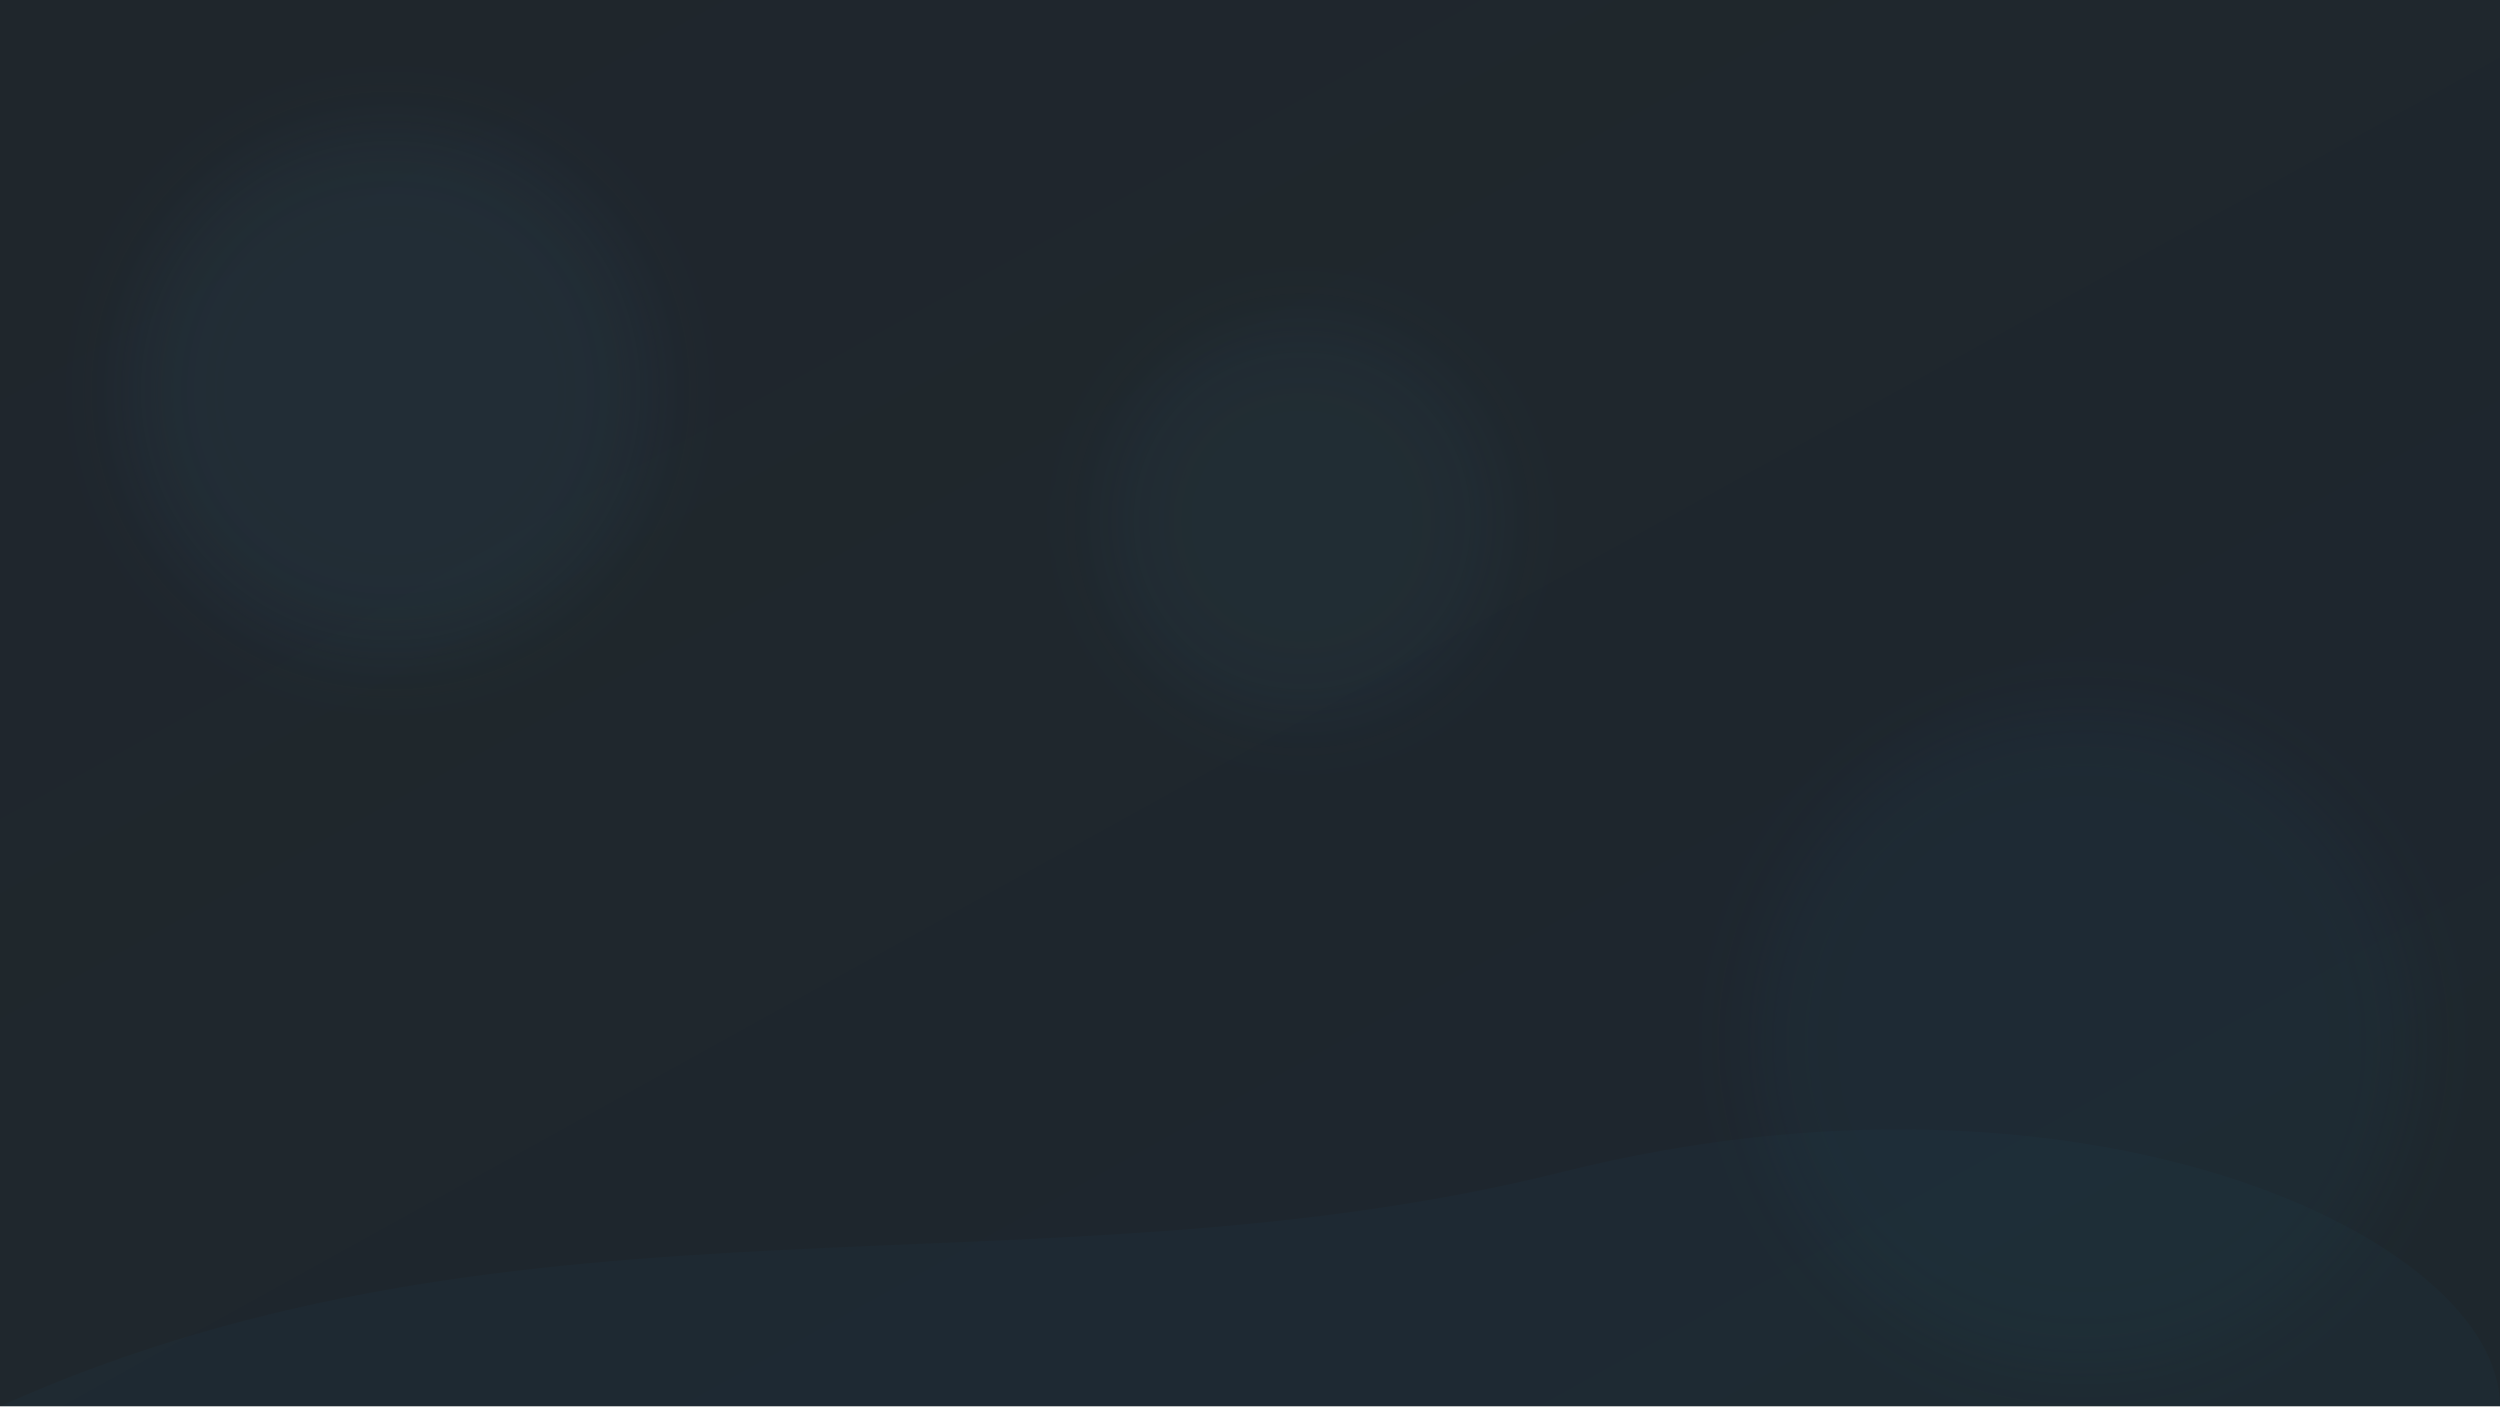
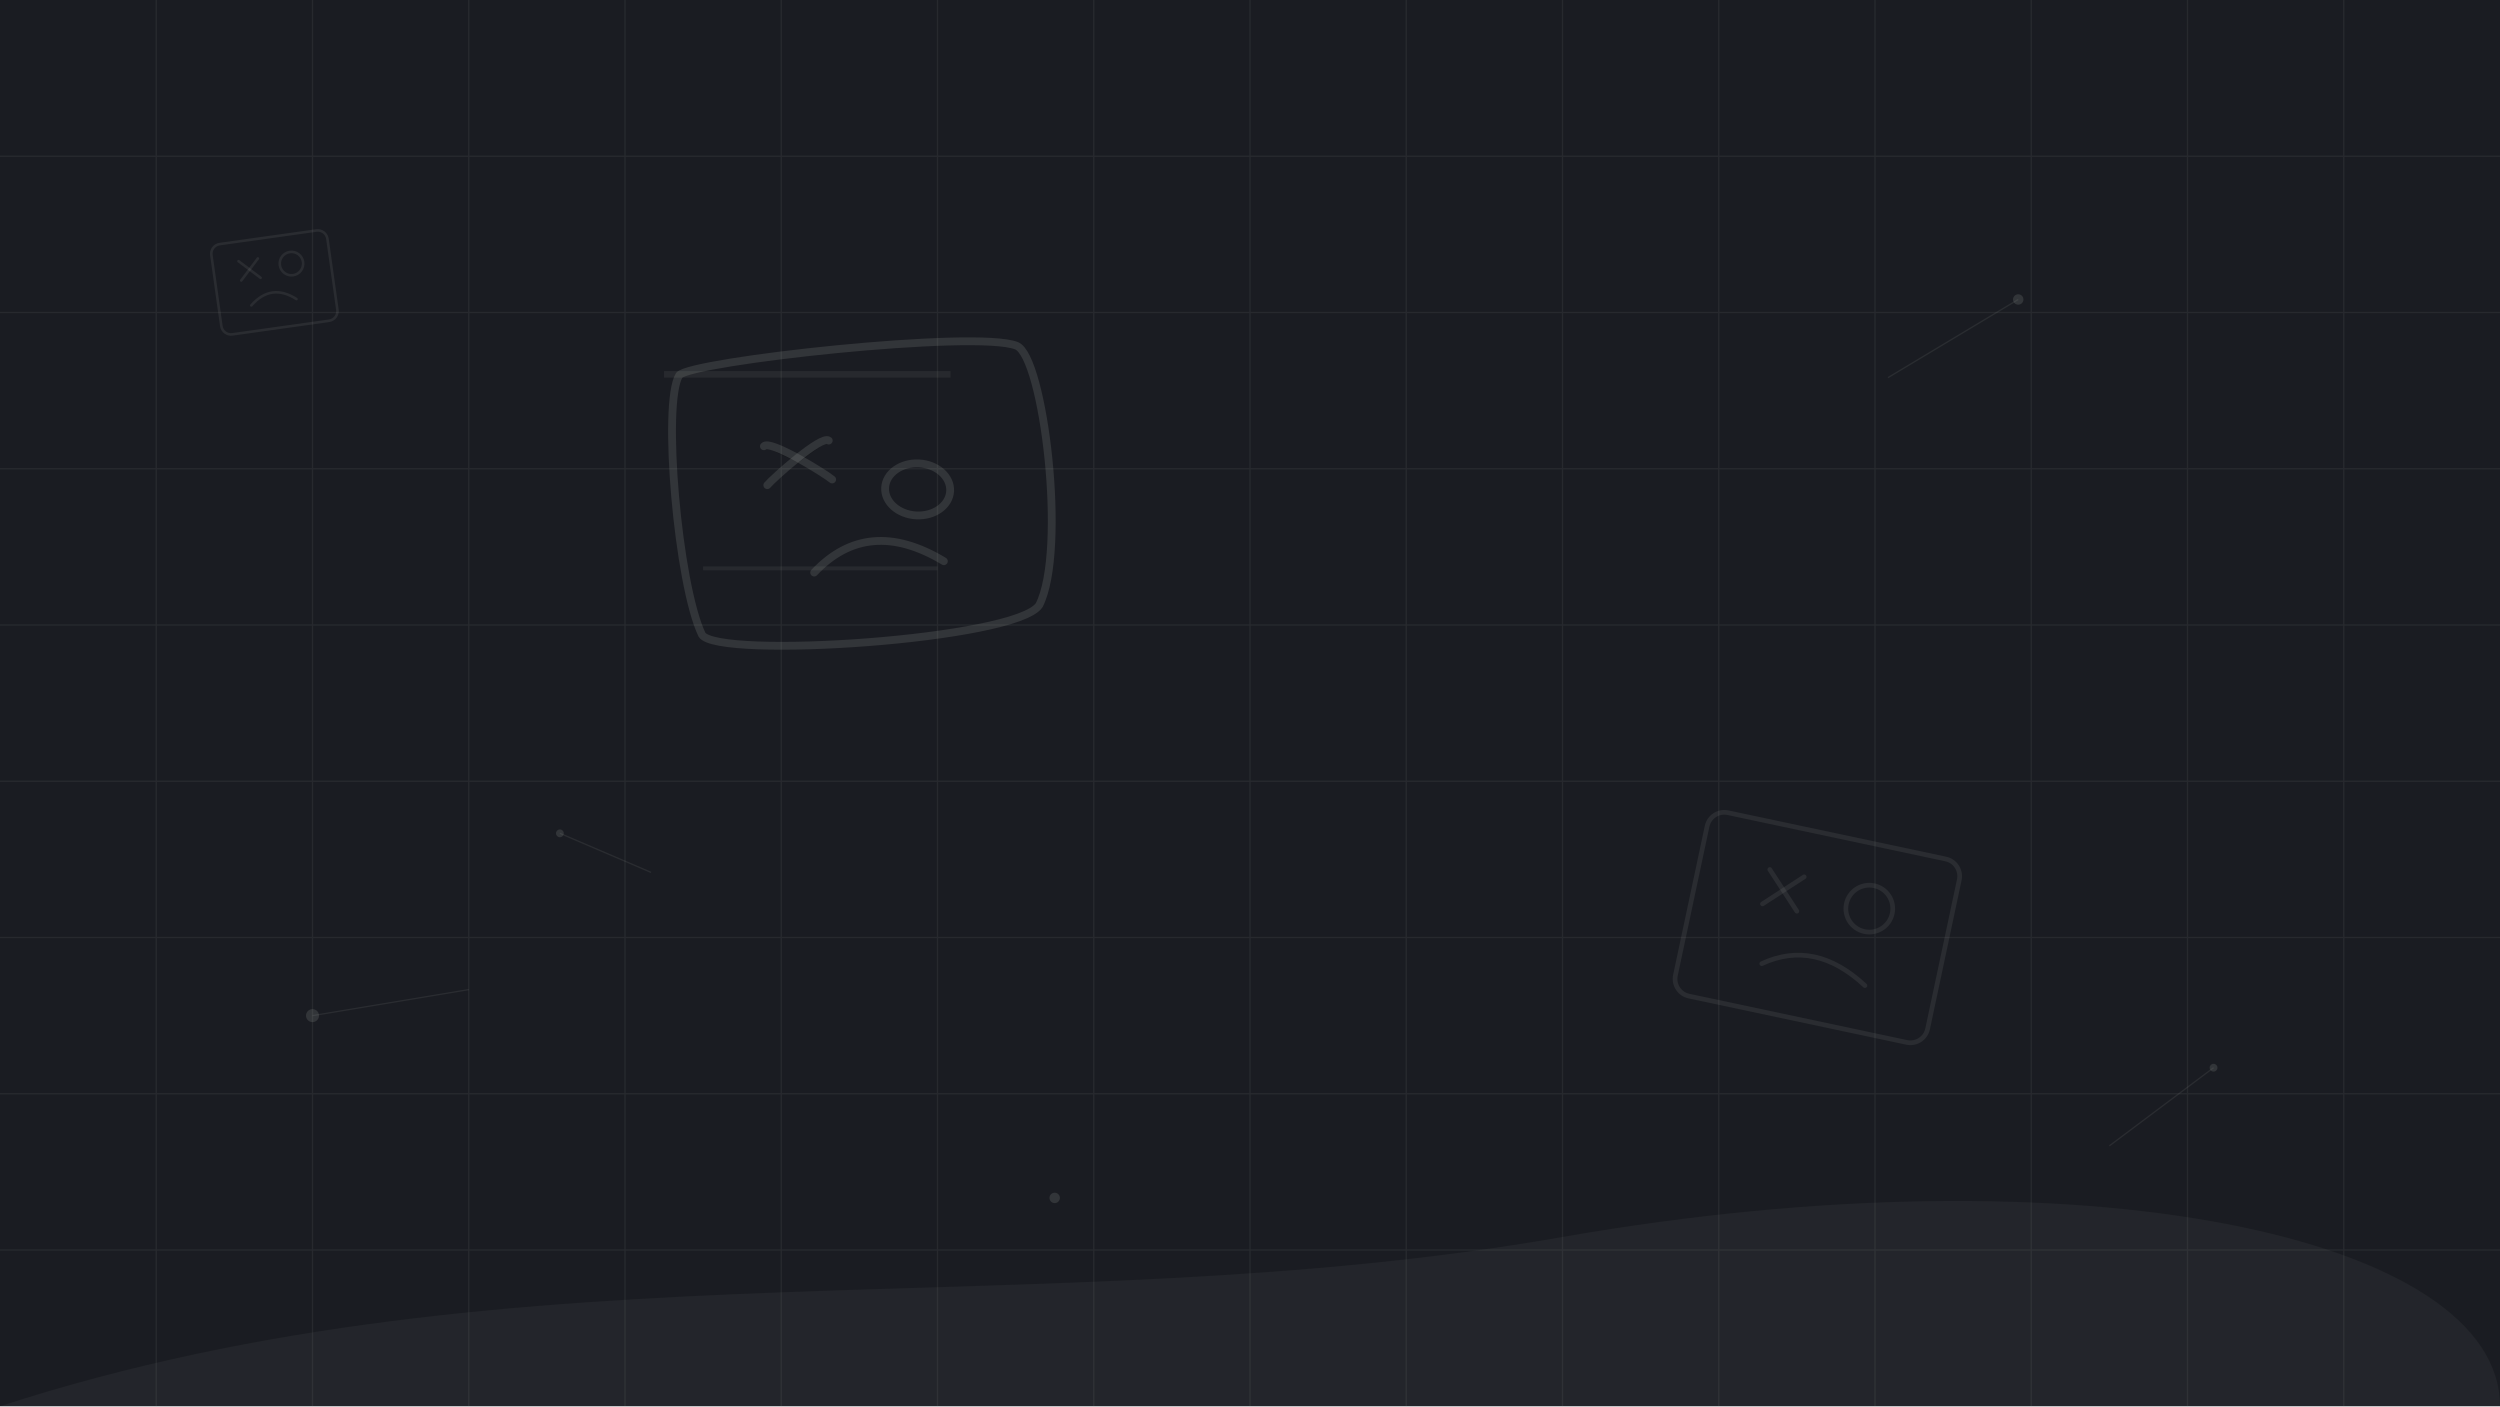
- <svg xmlns="http://www.w3.org/2000/svg" width="1920" height="1080" viewBox="0 0 1920 1080">
-   <rect width="1920" height="1080" fill="#1e1e20" />
-   <defs>
-     <linearGradient id="grad1" x1="0%" y1="0%" x2="100%" y2="100%">
-       <stop offset="0%" style="stop-color:#3d7194;stop-opacity:0.12" />
-       <stop offset="100%" style="stop-color:#235777;stop-opacity:0.18" />
-     </linearGradient>
-     <filter id="blur1" x="-50%" y="-50%" width="200%" height="200%">
-       <feGaussianBlur in="SourceGraphic" stdDeviation="30" />
-     </filter>
-   </defs>
-   <rect width="1920" height="1080" fill="url(#grad1)" />
-   <circle cx="300" cy="300" r="200" fill="#3d7194" opacity="0.1" filter="url(#blur1)" />
-   <circle cx="1600" cy="800" r="250" fill="#235777" opacity="0.1" filter="url(#blur1)" />
-   <circle cx="1000" cy="400" r="150" fill="#3d7194" opacity="0.08" filter="url(#blur1)" />
-   <path d="M0,1080 C400,900 800,1000 1200,900 C1600,800 1920,950 1920,1080 L0,1080 Z" fill="#235777" opacity="0.07" />
-   <rect x="0" y="0" width="100%" height="100%" fill="rgba(0,0,0,0.05)" />
+ <svg xmlns="http://www.w3.org/2000/svg" viewBox="0 0 1920 1080" width="1920" height="1080">
+   <rect x="0" y="0" width="1920" height="1080" fill="#1A1C22" />
+   <g opacity="0.1">
+     <path d="M0 120 L1920 120" stroke="#A0A59E" stroke-width="1" />
+     <path d="M0 240 L1920 240" stroke="#A0A59E" stroke-width="1" />
+     <path d="M0 360 L1920 360" stroke="#A0A59E" stroke-width="1" />
+     <path d="M0 480 L1920 480" stroke="#A0A59E" stroke-width="1" />
+     <path d="M0 600 L1920 600" stroke="#A0A59E" stroke-width="1" />
+     <path d="M0 720 L1920 720" stroke="#A0A59E" stroke-width="1" />
+     <path d="M0 840 L1920 840" stroke="#A0A59E" stroke-width="1" />
+     <path d="M0 960 L1920 960" stroke="#A0A59E" stroke-width="1" />
+     <path d="M120 0 L120 1080" stroke="#A0A59E" stroke-width="1" />
+     <path d="M240 0 L240 1080" stroke="#A0A59E" stroke-width="1" />
+     <path d="M360 0 L360 1080" stroke="#A0A59E" stroke-width="1" />
+     <path d="M480 0 L480 1080" stroke="#A0A59E" stroke-width="1" />
+     <path d="M600 0 L600 1080" stroke="#A0A59E" stroke-width="1" />
+     <path d="M720 0 L720 1080" stroke="#A0A59E" stroke-width="1" />
+     <path d="M840 0 L840 1080" stroke="#A0A59E" stroke-width="1" />
+     <path d="M960 0 L960 1080" stroke="#A0A59E" stroke-width="1" />
+     <path d="M1080 0 L1080 1080" stroke="#A0A59E" stroke-width="1" />
+     <path d="M1200 0 L1200 1080" stroke="#A0A59E" stroke-width="1" />
+     <path d="M1320 0 L1320 1080" stroke="#A0A59E" stroke-width="1" />
+     <path d="M1440 0 L1440 1080" stroke="#A0A59E" stroke-width="1" />
+     <path d="M1560 0 L1560 1080" stroke="#A0A59E" stroke-width="1" />
+     <path d="M1680 0 L1680 1080" stroke="#A0A59E" stroke-width="1" />
+     <path d="M1800 0 L1800 1080" stroke="#A0A59E" stroke-width="1" />
+   </g>
+   <g transform="translate(500, 270) rotate(-5)">
+     <path d="M20,20 C30,10 250,5 280,20 C300,30 305,180 280,220 C260,245 30,240 20,220 C5,180 5,40 20,20 Z" fill="none" stroke="#A0A59E" stroke-width="6" opacity="0.18" />
+     <path d="M80,80 C85,75 125,105 130,110" stroke="#A0A59E" stroke-width="6" stroke-linecap="round" opacity="0.18" />
+     <path d="M130,80 C125,75 85,105 80,110" stroke="#A0A59E" stroke-width="6" stroke-linecap="round" opacity="0.18" />
+     <ellipse cx="210" cy="95" rx="25" ry="20" fill="none" stroke="#A0A59E" stroke-width="6" transform="rotate(8)" opacity="0.18" />
+     <path d="M110,180 Q155,140 210,180" fill="none" stroke="#A0A59E" stroke-width="6" stroke-linecap="round" opacity="0.18" />
+   </g>
+   <g transform="translate(1300, 600) scale(0.9) rotate(12)">
+     <rect x="20" y="20" width="220" height="160" rx="15" ry="15" fill="none" stroke="#A0A59E" stroke-width="4" opacity="0.12" />
+     <line x1="80" y1="60" x2="110" y2="90" stroke="#A0A59E" stroke-width="4" stroke-linecap="round" opacity="0.12" />
+     <line x1="110" y1="60" x2="80" y2="90" stroke="#A0A59E" stroke-width="4" stroke-linecap="round" opacity="0.12" />
+     <circle cx="170" cy="75" r="20" fill="none" stroke="#A0A59E" stroke-width="4" opacity="0.12" />
+     <path d="M90 140 Q130 110 180 140" fill="none" stroke="#A0A59E" stroke-width="4" stroke-linecap="round" opacity="0.12" />
+   </g>
+   <g transform="translate(150, 180) scale(0.5) rotate(-8)">
+     <rect x="20" y="20" width="180" height="140" rx="15" ry="15" fill="none" stroke="#A0A59E" stroke-width="4" opacity="0.12" />
+     <line x1="60" y1="50" x2="90" y2="80" stroke="#A0A59E" stroke-width="4" stroke-linecap="round" opacity="0.12" />
+     <line x1="90" y1="50" x2="60" y2="80" stroke="#A0A59E" stroke-width="4" stroke-linecap="round" opacity="0.12" />
+     <circle cx="140" cy="65" r="18" fill="none" stroke="#A0A59E" stroke-width="4" opacity="0.12" />
+     <path d="M70 120 Q105 90 140 120" fill="none" stroke="#A0A59E" stroke-width="4" stroke-linecap="round" opacity="0.12" />
+   </g>
+   <circle cx="430" cy="640" r="3" fill="#A0A59E" opacity="0.18" />
+   <circle cx="1550" cy="230" r="4" fill="#A0A59E" opacity="0.18" />
+   <circle cx="1700" cy="820" r="3" fill="#A0A59E" opacity="0.18" />
+   <circle cx="810" cy="920" r="4" fill="#A0A59E" opacity="0.18" />
+   <circle cx="240" cy="780" r="5" fill="#A0A59E" opacity="0.18" />
+   <path d="M430,640 L500,670" stroke="#A0A59E" stroke-width="1" opacity="0.12" />
+   <path d="M1550,230 L1450,290" stroke="#A0A59E" stroke-width="1" opacity="0.12" />
+   <path d="M1700,820 L1620,880" stroke="#A0A59E" stroke-width="1" opacity="0.12" />
+   <path d="M240,780 L360,760" stroke="#A0A59E" stroke-width="1" opacity="0.12" />
+   <rect x="510" y="285" width="220" height="5" fill="#A0A59E" opacity="0.1" />
+   <rect x="540" y="435" width="180" height="3" fill="#A0A59E" opacity="0.1" />
+   <path d="M0,1080 C400,950 800,1020 1200,950 C1600,880 1920,950 1920,1080 L0,1080 Z" fill="#A0A59E" opacity="0.07" />
</svg>
